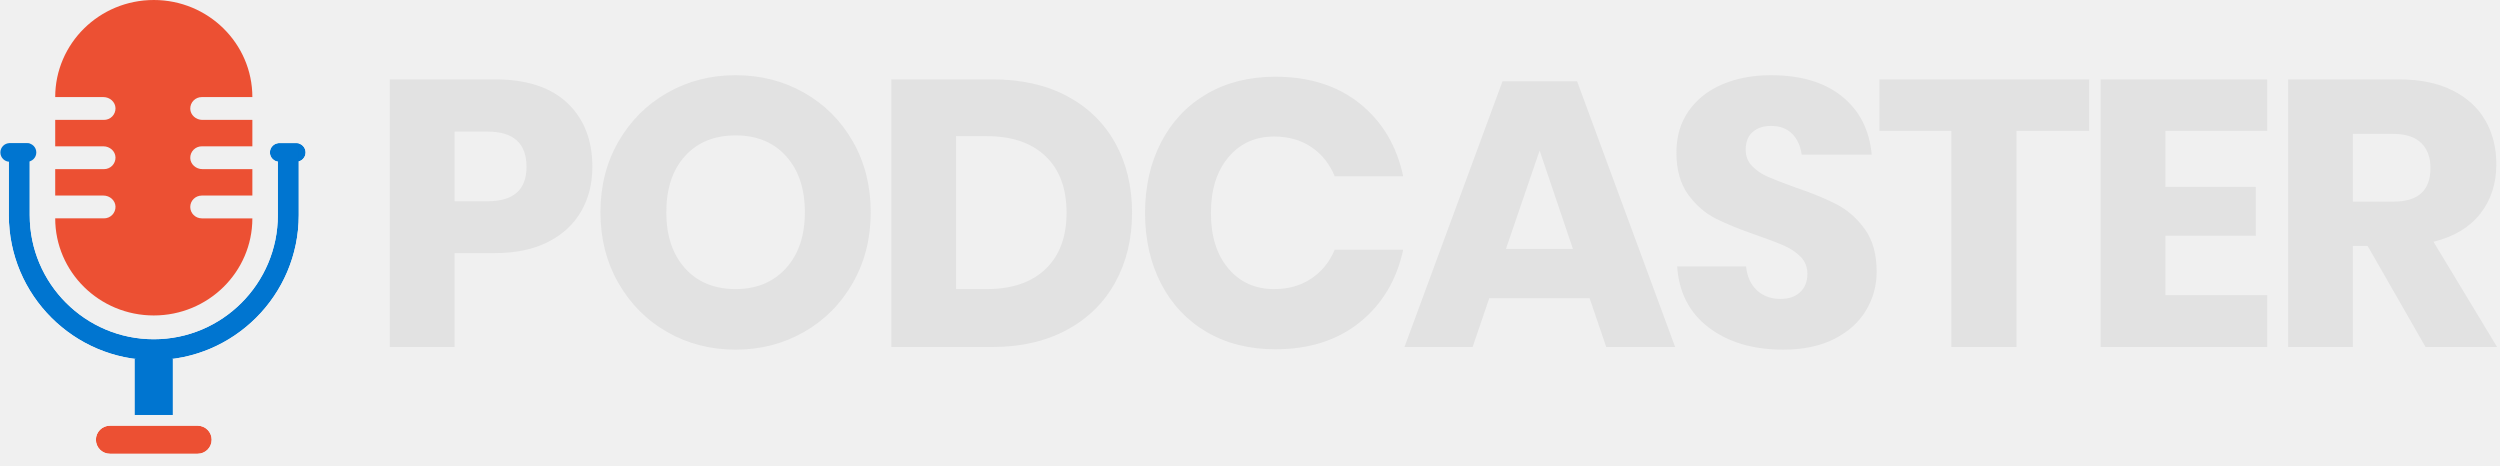
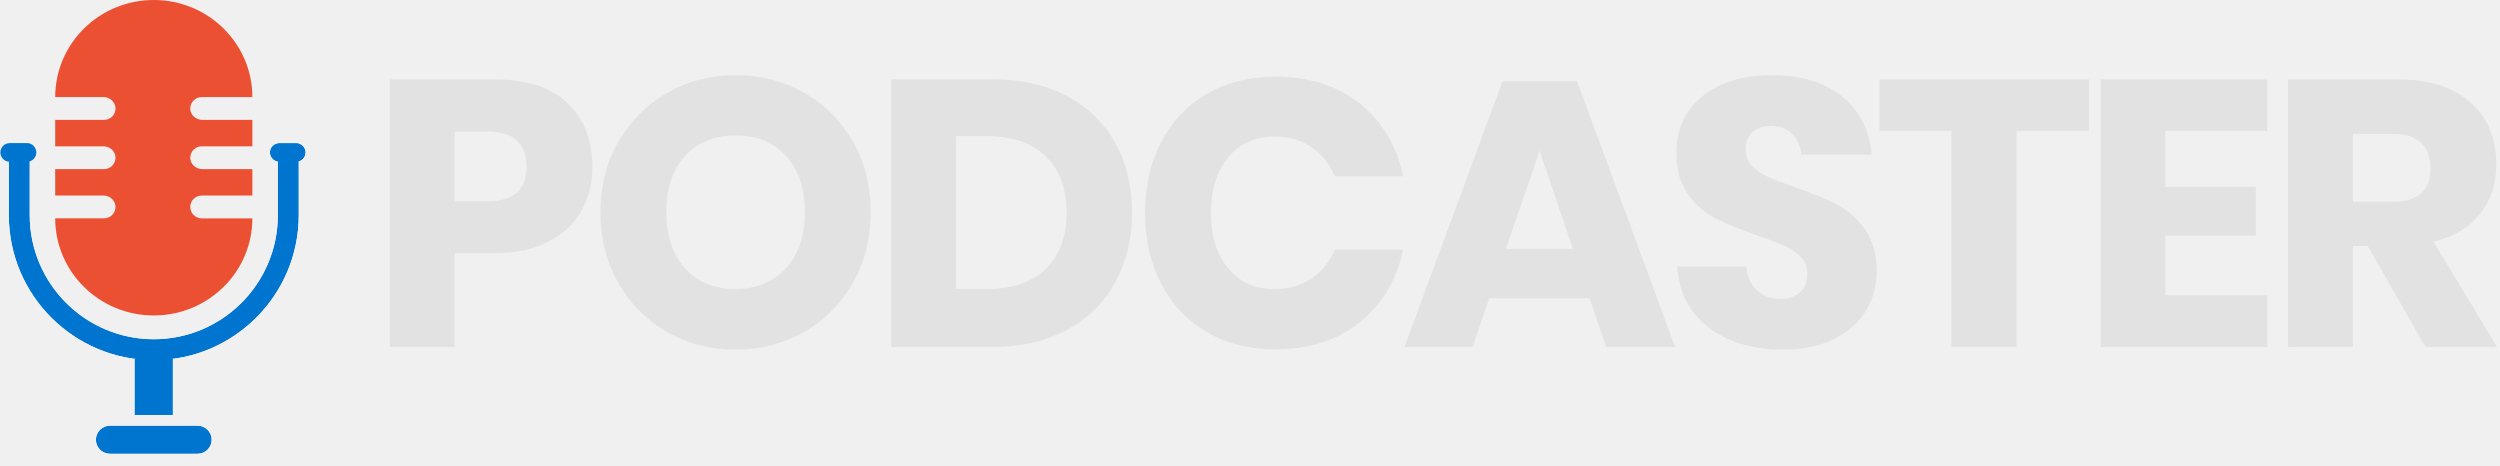
<svg xmlns="http://www.w3.org/2000/svg" xmlns:xlink="http://www.w3.org/1999/xlink" width="317" height="59" viewBox="0 0 317 59">
  <defs>
    <path d="M3.599 2.512H1.407a1.182 1.182 0 110-2.365H3.6a1.183 1.183 0 010 2.365" id="a" />
    <path d="M34.231.183v9.105c0 8.674-7.058 15.727-15.731 15.727-8.674 0-15.732-7.053-15.732-15.727V.183H.12v9.105c0 10.134 8.245 18.377 18.38 18.377 10.134 0 18.38-8.242 18.38-18.377V.183h-2.649" id="c" />
    <path d="M.16 2.258c0-.984.797-1.78 1.78-1.78h11.12a1.78 1.78 0 010 3.56H1.94a1.78 1.78 0 01-1.78-1.78" id="e" />
    <path d="M32 18.554v-3.351h-6.342c-.806 0-1.513-.613-1.534-1.408a1.456 1.456 0 011.466-1.484H32C31.997 5.511 26.401 0 19.5 0S7.003 5.512 7 12.311h6.118c.803 0 1.504.61 1.528 1.402a1.456 1.456 0 01-1.467 1.49H7v3.351h6.118c.803 0 1.504.61 1.528 1.402a1.456 1.456 0 01-1.467 1.49H7v3.35h6.118c.803 0 1.504.61 1.528 1.402a1.456 1.456 0 01-1.467 1.49H7C7.003 34.489 12.599 40 19.5 40S31.997 34.488 32 27.689h-6.41c-.81 0-1.466-.648-1.466-1.446 0-.799.657-1.446 1.467-1.446H32v-3.352h-6.342c-.806 0-1.513-.612-1.534-1.407a1.456 1.456 0 011.466-1.484H32z" id="g" />
  </defs>
  <g fill="none" fill-rule="evenodd">
    <g>
      <path d="M3.422 20.512H1.23a1.182 1.182 0 110-2.364h2.192a1.182 1.182 0 010 2.364" />
      <path d="M3.422 20.512H1.23a1.182 1.182 0 110-2.364h2.192a1.182 1.182 0 010 2.364" fill="#0075d0" />
      <g transform="translate(34 18)">
        <mask id="b" fill="#fff">
          <use xlink:href="#a" />
        </mask>
        <path d="M3.599 2.512H1.407a1.182 1.182 0 110-2.365H3.6a1.183 1.183 0 010 2.365" fill="#0075d0" mask="url(#b)" />
      </g>
      <g transform="translate(1 18)">
        <mask id="d" fill="#fff">
          <use xlink:href="#c" />
        </mask>
        <path d="M34.231.183v9.105c0 8.674-7.058 15.727-15.731 15.727-8.674 0-15.732-7.053-15.732-15.727V.183H.12v9.105c0 10.134 8.245 18.377 18.38 18.377 10.134 0 18.38-8.242 18.38-18.377V.183h-2.649" fill="#0075d0" mask="url(#d)" />
      </g>
      <path fill="#0075d0" d="M17.091 52.62h4.817v-7.115h-4.817z" />
      <g transform="translate(12 53.5)">
        <mask id="f" fill="#fff">
          <use xlink:href="#e" />
        </mask>
-         <path d="M.16 2.258c0-.984.797-1.78 1.78-1.78h11.12a1.78 1.78 0 010 3.56H1.94a1.78 1.78 0 01-1.78-1.78" fill="#EC5033" mask="url(#f)" />
+         <path d="M.16 2.258c0-.984.797-1.78 1.78-1.78h11.12a1.78 1.78 0 010 3.56H1.94a1.78 1.78 0 01-1.78-1.78" fill="#0075d0" mask="url(#f)" />
      </g>
      <use fill="#EC5033" xlink:href="#g" />
    </g>
    <path d="M57.64 44V32.096h5.088c2.656 0 4.912-.472 6.768-1.416 1.856-.944 3.256-2.24 4.2-3.888.944-1.648 1.416-3.528 1.416-5.64 0-3.392-1.056-6.088-3.168-8.088-2.112-2-5.184-3-9.216-3H49.432V44h8.208zm4.176-18.48H57.64v-8.832h4.176c3.296 0 4.944 1.488 4.944 4.464 0 2.912-1.648 4.368-4.944 4.368zm31.456 18.816c3.168 0 6.056-.744 8.664-2.232 2.608-1.488 4.672-3.56 6.192-6.216 1.52-2.656 2.28-5.648 2.28-8.976 0-3.328-.752-6.312-2.256-8.952-1.504-2.64-3.56-4.704-6.168-6.192-2.608-1.488-5.512-2.232-8.712-2.232-3.168 0-6.056.744-8.664 2.232-2.608 1.488-4.672 3.552-6.192 6.192-1.52 2.64-2.28 5.624-2.28 8.952 0 3.328.76 6.32 2.28 8.976 1.52 2.656 3.584 4.728 6.192 6.216 2.608 1.488 5.496 2.232 8.664 2.232zm0-7.68c-2.688 0-4.824-.88-6.408-2.64-1.584-1.76-2.376-4.128-2.376-7.104 0-3.008.792-5.384 2.376-7.128 1.584-1.744 3.72-2.616 6.408-2.616s4.824.88 6.408 2.64c1.584 1.76 2.376 4.128 2.376 7.104s-.8 5.344-2.4 7.104c-1.6 1.76-3.728 2.64-6.384 2.64zM125.832 44c3.616 0 6.76-.72 9.432-2.16 2.672-1.44 4.72-3.448 6.144-6.024 1.424-2.576 2.136-5.528 2.136-8.856 0-3.328-.712-6.272-2.136-8.832-1.424-2.56-3.464-4.544-6.12-5.952-2.656-1.408-5.808-2.112-9.456-2.112h-12.816V44h12.816zm-.72-7.344h-3.888V17.264h3.888c3.2 0 5.688.848 7.464 2.544 1.776 1.696 2.664 4.08 2.664 7.152s-.888 5.456-2.664 7.152c-1.776 1.696-4.264 2.544-7.464 2.544zm36.592 7.632c4.32 0 7.896-1.144 10.728-3.432 2.832-2.288 4.664-5.352 5.496-9.192h-8.688c-.64 1.536-1.624 2.752-2.952 3.648-1.328.896-2.904 1.344-4.728 1.344-2.4 0-4.336-.872-5.808-2.616-1.472-1.744-2.208-4.088-2.208-7.032s.736-5.296 2.208-7.056c1.472-1.76 3.408-2.64 5.808-2.64 1.824 0 3.4.448 4.728 1.344 1.328.896 2.312 2.128 2.952 3.696h8.688c-.832-3.872-2.664-6.944-5.496-9.216-2.832-2.272-6.408-3.408-10.728-3.408-3.296 0-6.192.728-8.688 2.184-2.496 1.456-4.424 3.496-5.784 6.12-1.36 2.624-2.04 5.616-2.04 8.976 0 3.36.68 6.352 2.04 8.976 1.36 2.624 3.288 4.664 5.784 6.12 2.496 1.456 5.392 2.184 8.688 2.184zM186.728 44l2.112-6.192h12.72L203.672 44h8.736l-12.432-33.696h-9.456L178.088 44h8.64zm12.72-12.432h-8.496l4.272-12.48 4.224 12.48zm26.656 12.768c2.528 0 4.68-.448 6.456-1.344 1.776-.896 3.12-2.096 4.032-3.6.912-1.504 1.368-3.152 1.368-4.944 0-2.208-.496-4-1.488-5.376-.992-1.376-2.176-2.424-3.552-3.144-1.376-.72-3.152-1.448-5.328-2.184-1.504-.544-2.656-.992-3.456-1.344-.8-.352-1.464-.808-1.992-1.368s-.792-1.24-.792-2.04c0-.992.296-1.744.888-2.256.592-.512 1.368-.768 2.328-.768 1.12 0 2.008.328 2.664.984.656.656 1.064 1.544 1.224 2.664h8.88c-.288-3.136-1.544-5.6-3.768-7.392-2.224-1.792-5.224-2.688-9-2.688-2.336 0-4.408.392-6.216 1.176-1.808.784-3.224 1.912-4.248 3.384s-1.536 3.216-1.536 5.232c0 2.176.488 3.944 1.464 5.304.976 1.36 2.144 2.384 3.504 3.072 1.36.688 3.112 1.4 5.256 2.136 1.472.512 2.624.952 3.456 1.32.832.368 1.528.84 2.088 1.416s.84 1.296.84 2.16c0 .96-.304 1.728-.912 2.304-.608.576-1.44.864-2.496.864-1.216 0-2.216-.368-3-1.104-.784-.736-1.24-1.744-1.368-3.024h-8.736c.224 3.328 1.568 5.92 4.032 7.776 2.464 1.856 5.6 2.784 9.408 2.784zM255.688 44V16.592h9.216v-6.528h-26.592v6.528h9.12V44h8.256zm31.792 0v-6.576h-12.912v-7.536h11.472v-6.192h-11.472v-7.104h12.912v-6.528h-21.12V44h21.12zm10.864 0V31.184h1.872L307.56 44h9.072l-8.064-13.344c2.592-.64 4.568-1.824 5.928-3.552 1.36-1.728 2.04-3.824 2.04-6.288 0-2.08-.464-3.928-1.392-5.544-.928-1.616-2.32-2.888-4.176-3.816-1.856-.928-4.128-1.392-6.816-1.392h-14.016V44h8.208zm5.088-18.432h-5.088v-8.592h5.088c1.6 0 2.792.384 3.576 1.152.784.768 1.176 1.824 1.176 3.168 0 1.408-.384 2.472-1.152 3.192-.768.72-1.968 1.08-3.6 1.08z" fill="#E2E2E2" fill-rule="nonzero" />
  </g>
</svg>
